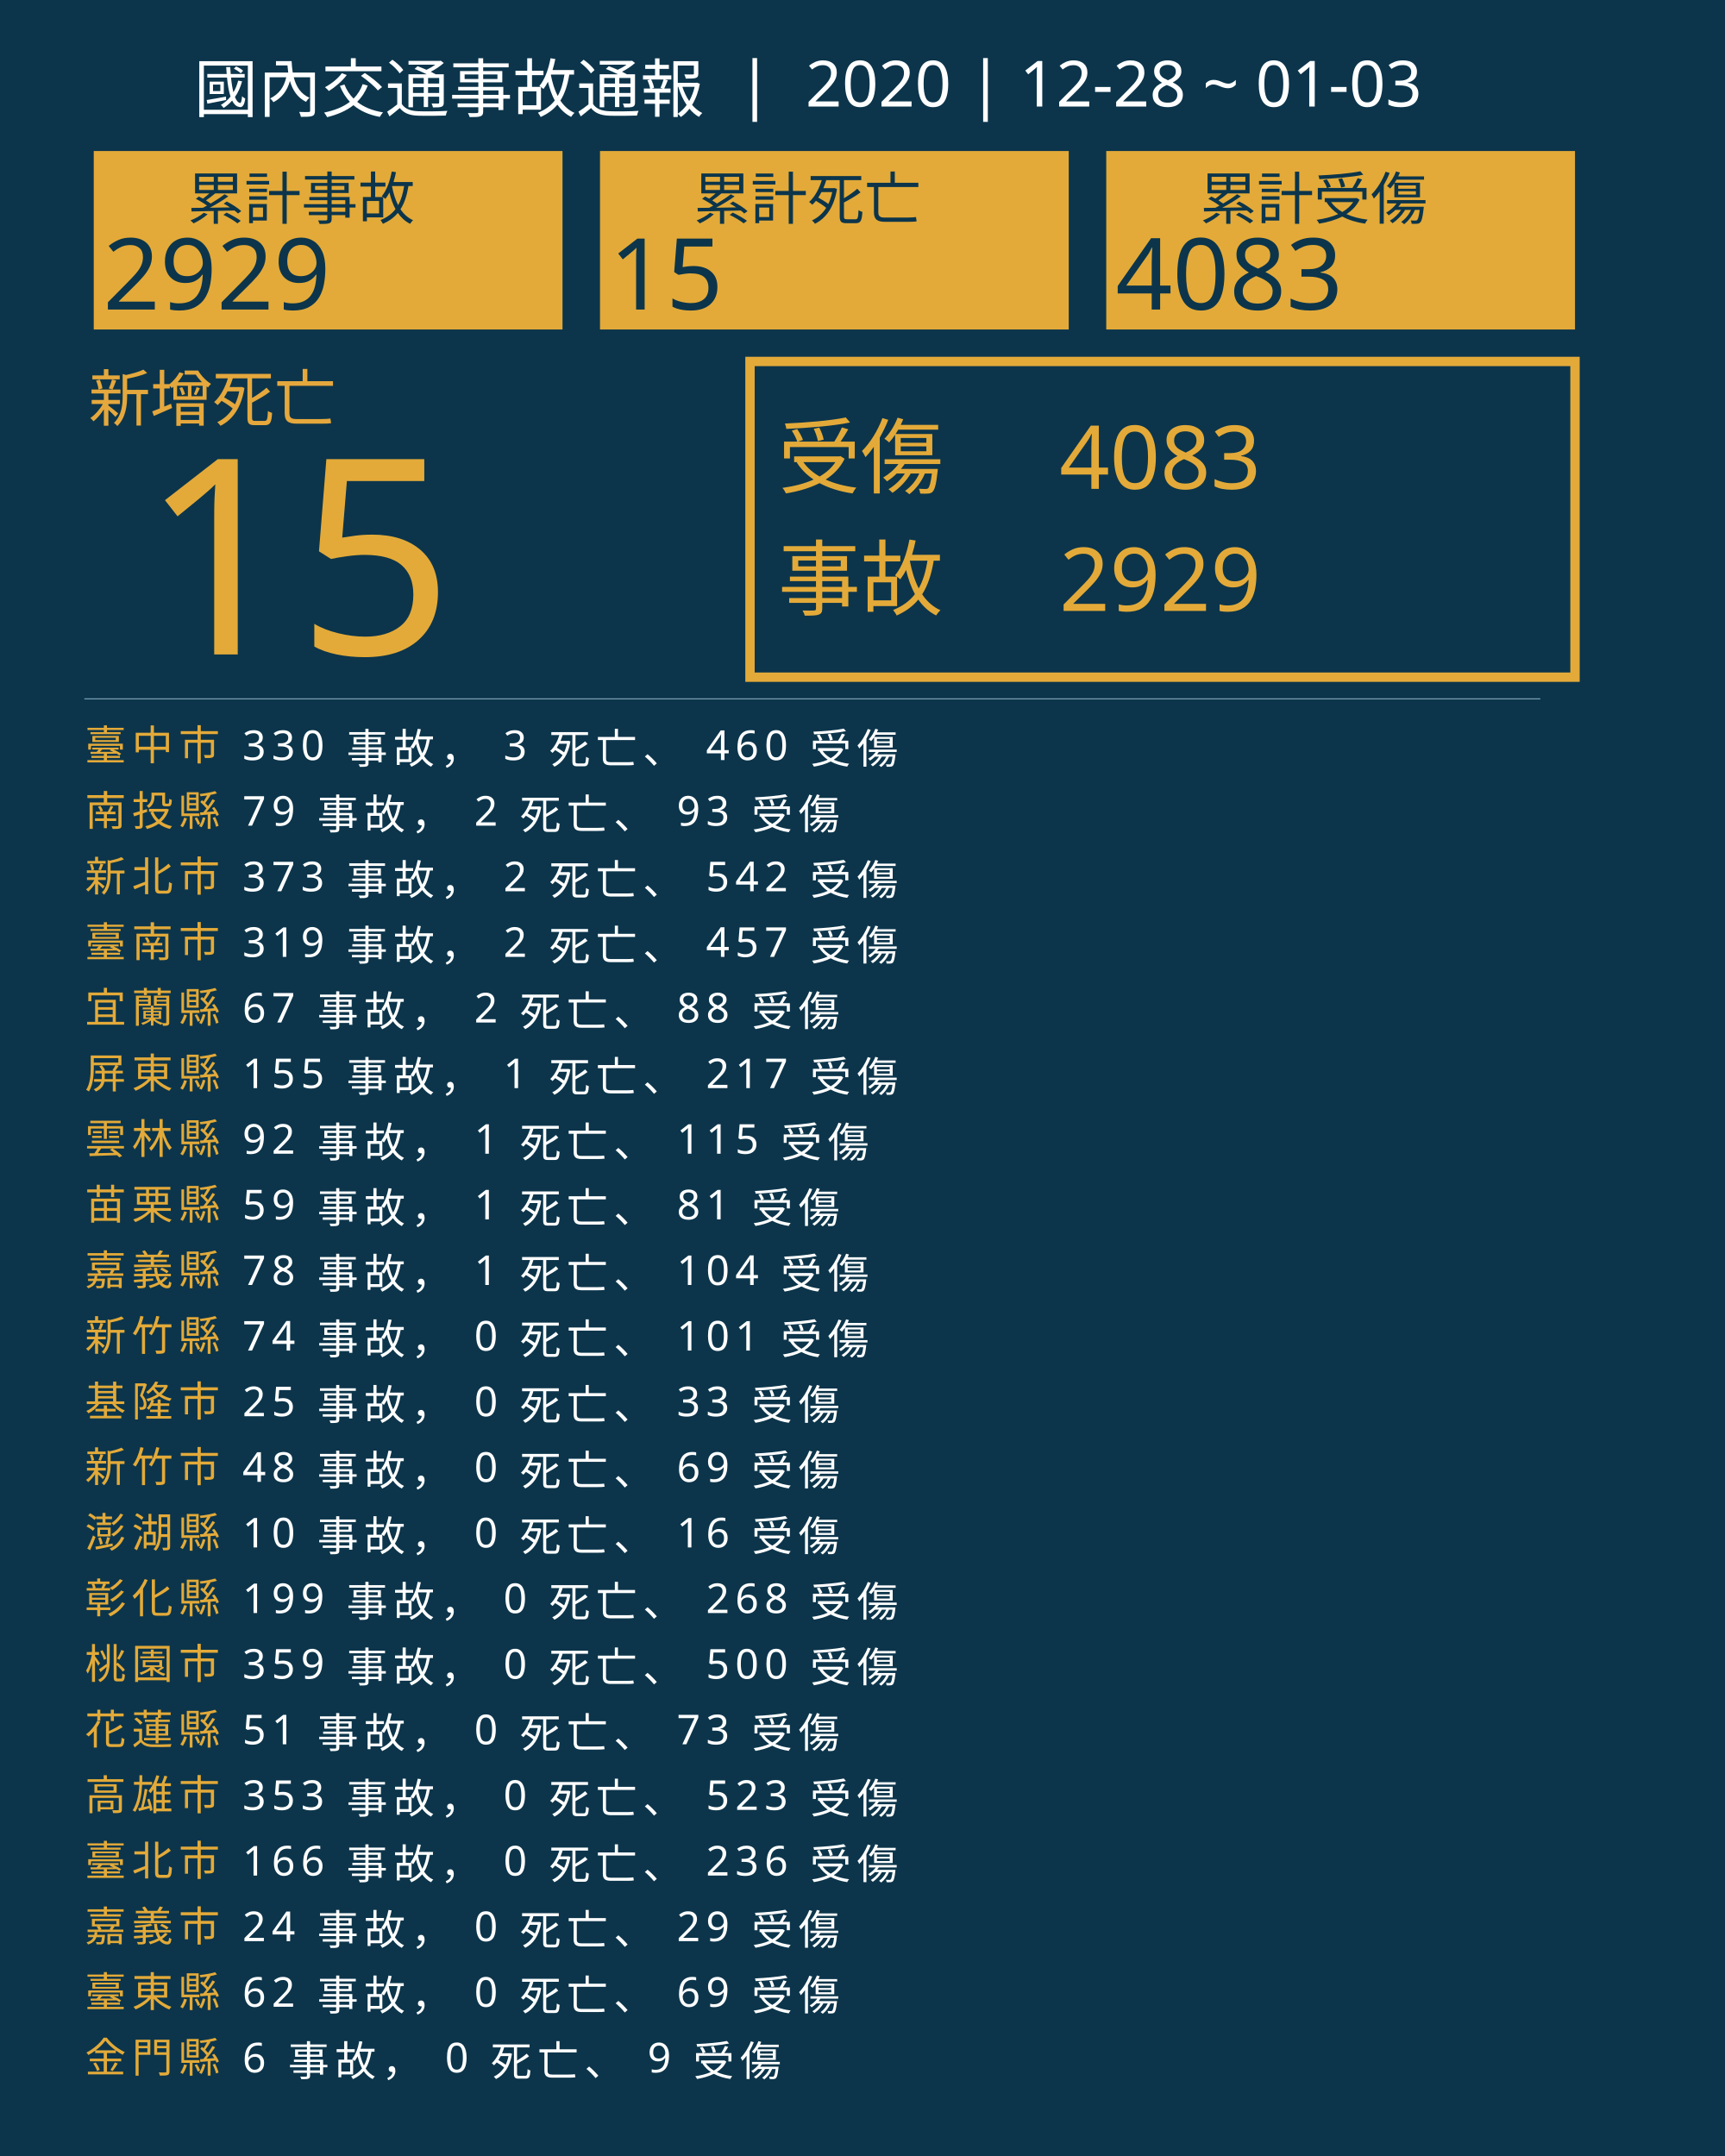
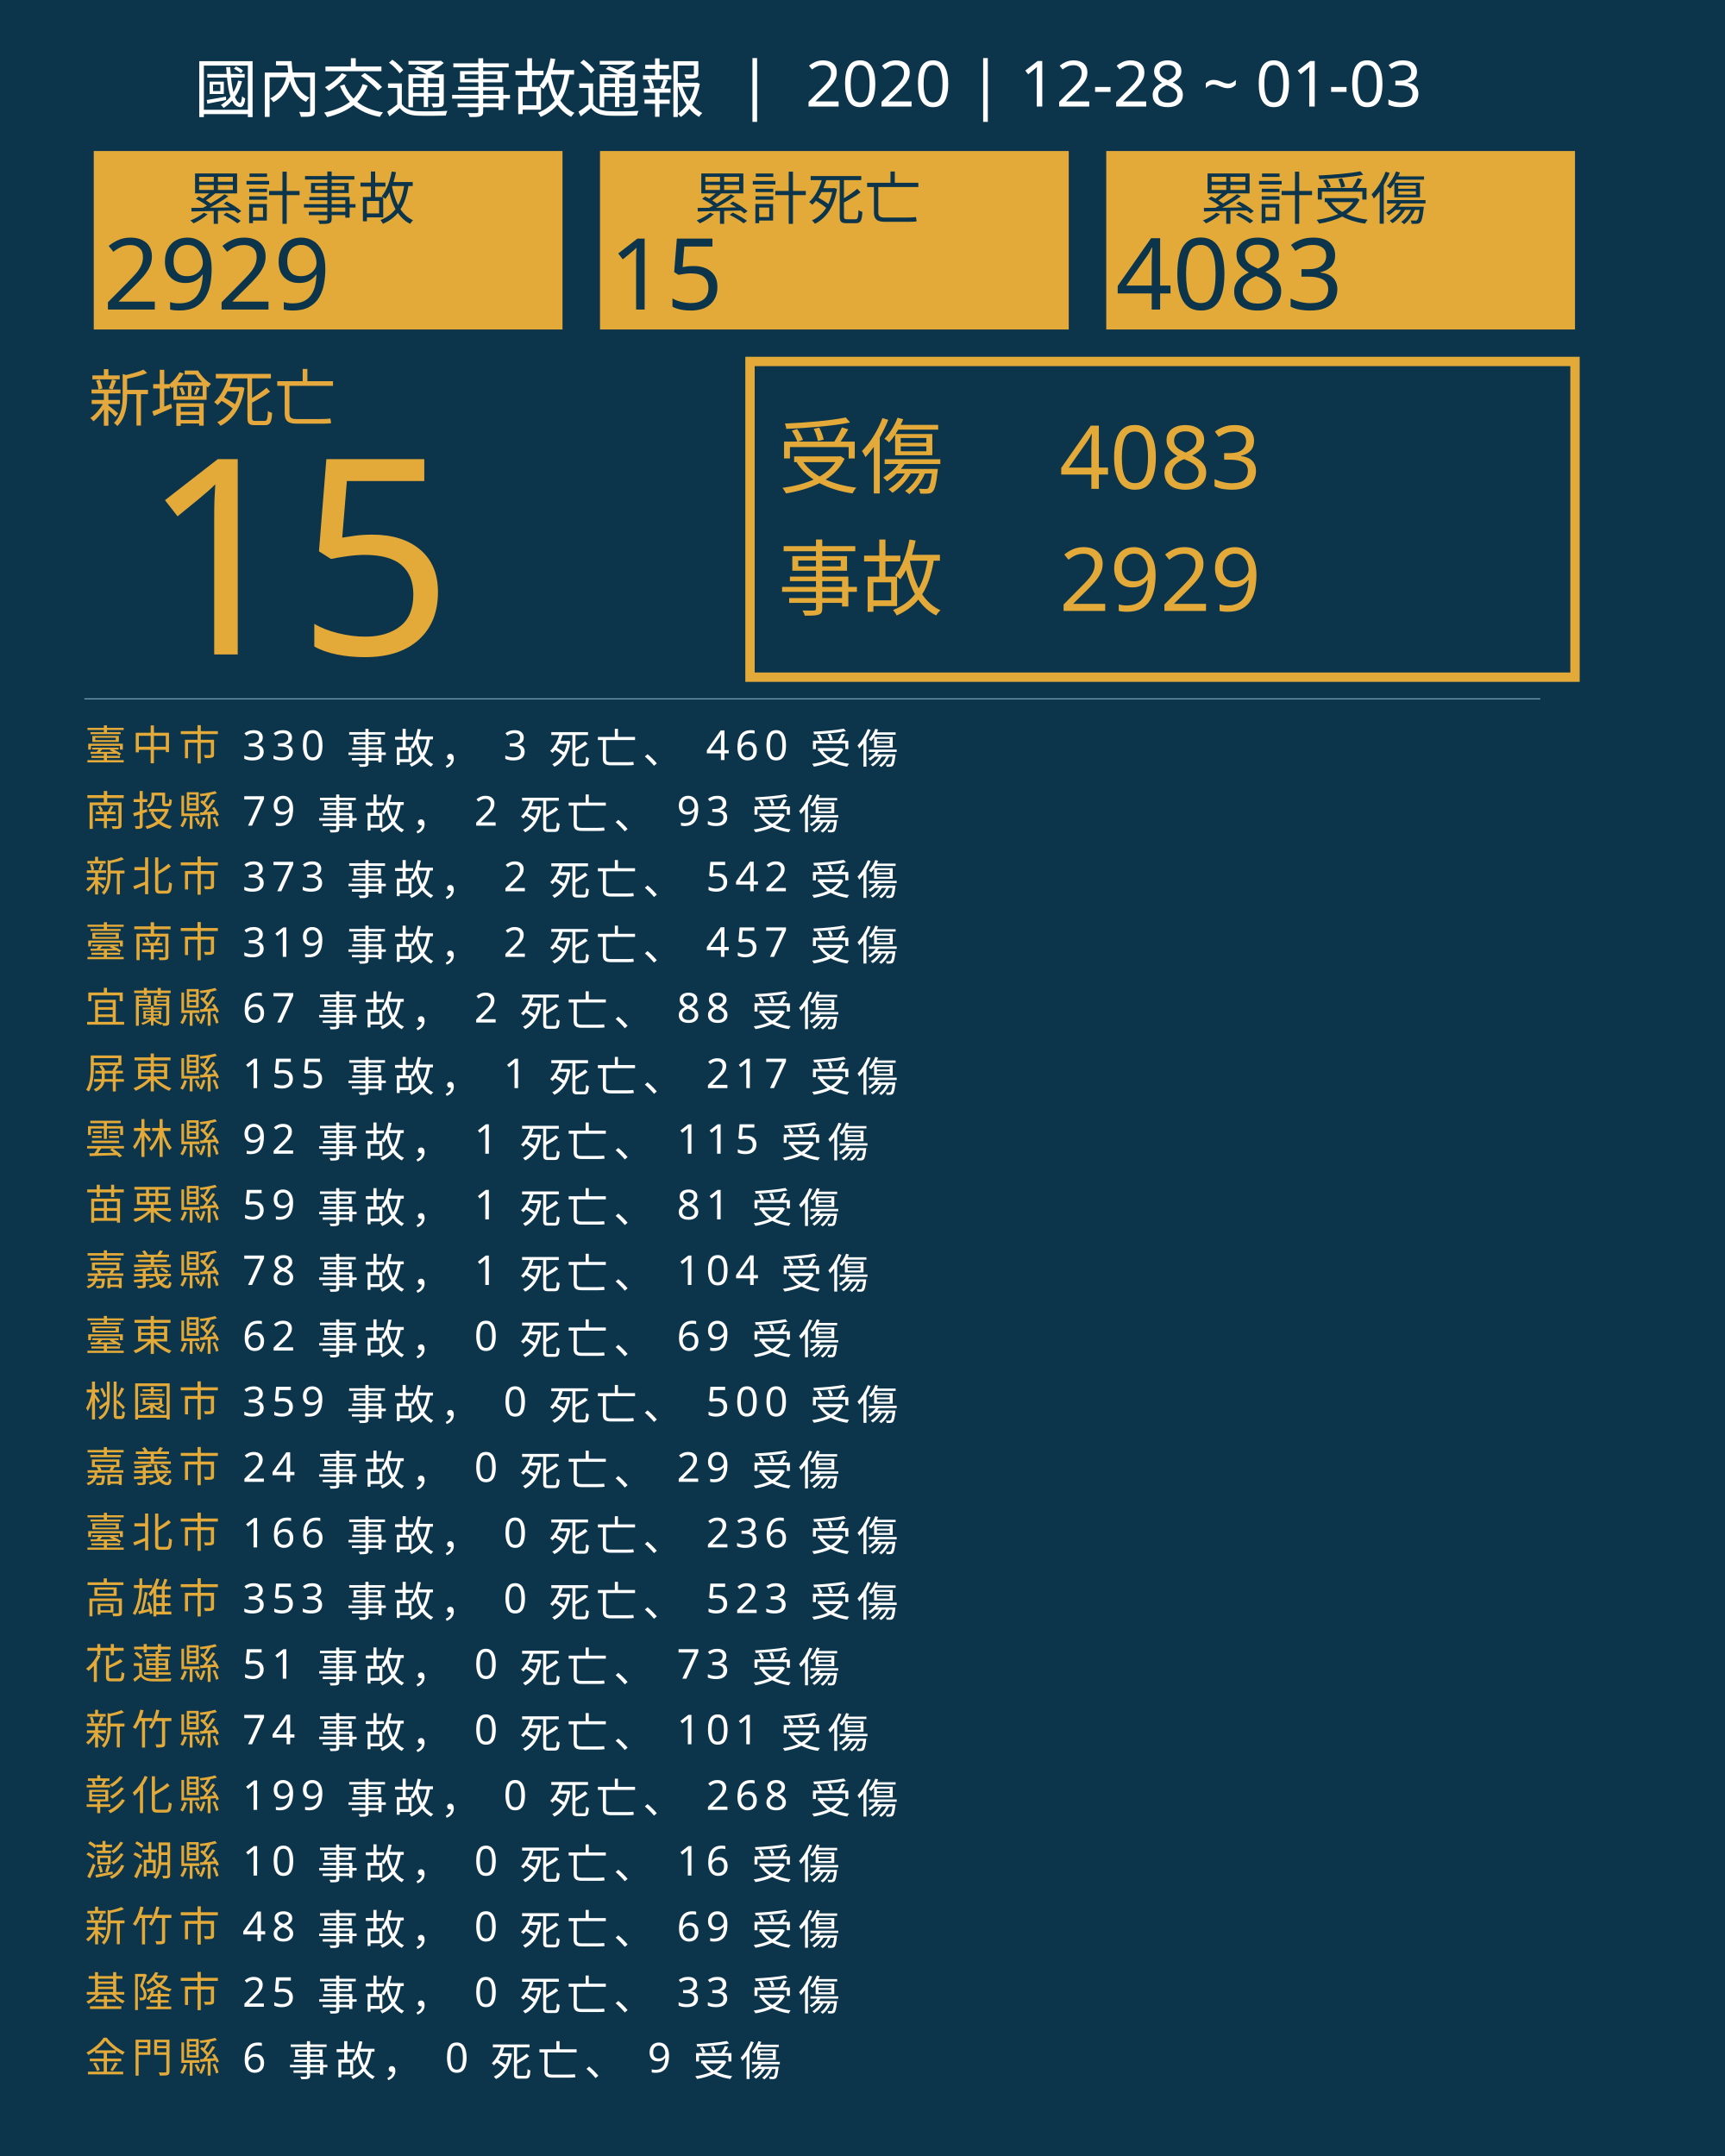
<svg xmlns="http://www.w3.org/2000/svg" version="1.1" id="圖層_1" x="0px" y="0px" viewBox="0 0 1840 2300" style="enable-background:new 0 0 1840 2300;" xml:space="preserve">
  <style type="text/css">
	.st0{fill:#0C354B;}
	.st1{fill:#E5A83D;}
	.st2{font-family:'NotoSansCJKtc-Bold-B5pc-H';}
	.st3{font-size:66px;}
	.st4{fill:#E3AA39;}
	.st5{font-family:'Arial-BoldMT';}
	.st6{font-size:291.776px;}
	.st7{fill:none;stroke:#E3AA39;stroke-miterlimit:10;stroke-width:10;}
	.st8{font-family:'NotoSansCJKtc-Light-B5pc-H';}
	.st9{font-size:88px;}
	.st10{font-family:'NotoSansCJKtc-Medium-B5pc-H';}
	.st11{font-size:94px;}
	.st12{fill:none;stroke:#8AAFC1;stroke-miterlimit:10;}
	.st13{font-size:60.649px;}
	.st14{font-size:106px;}
	.st15{fill:none;}
	.st16{font-size:44px;}
	.st17{letter-spacing:6;}
	.st18{fill:#FFFFFF;}
	.st19{letter-spacing:1;}
	.st20{font-size:68px;}
</style>
  <rect class="st0" width="1840" height="2300" />
  <text transform="matrix(1 0 0 1 94.5001 449.017)" class="st1 st2 st3">新增死亡</text>
  <g>
    <text transform="matrix(1 0 0 1 150 698.1412)" class="st4 st5 st6">15</text>
  </g>
  <g>
    <rect x="800" y="385.6" class="st7" width="880" height="336.8" />
    <g>
      <text transform="matrix(1 0 0 1 830 519.593)" class="st4 st8 st9">受傷</text>
      <text transform="matrix(1 0 0 1 1130 521.5084)" class="st4 st10 st11">4083</text>
      <text transform="matrix(1 0 0 1 1130 651.7274)" class="st4 st10 st11">2929</text>
      <text transform="matrix(1 0 0 1 830 649.4965)" class="st4 st8 st9">事故</text>
    </g>
  </g>
  <line class="st12" x1="90" y1="745.5" x2="1643" y2="745.5" />
  <g>
    <g>
      <rect x="100" y="161.1" class="st4" width="500" height="190.4" />
      <g>
        <text transform="matrix(1 0 0 1 200 233.9079)" class="st0 st10 st13">累計事故</text>
        <g>
          <text transform="matrix(1 0 0 1 110 330.2121)" class="st0 st5 st14">2929</text>
        </g>
      </g>
    </g>
    <g>
      <rect x="640" y="161.1" class="st4" width="500" height="190.4" />
      <g>
        <text transform="matrix(1 0 0 1 740 233.908)" class="st0 st10 st13">累計死亡</text>
        <g>
          <text transform="matrix(1 0 0 1 650 330.2122)" class="st0 st5 st14">15</text>
        </g>
      </g>
    </g>
    <g>
      <rect x="1180" y="161.1" class="st4" width="500" height="190.4" />
      <g>
        <text transform="matrix(1 0 0 1 1280 233.908)" class="st0 st10 st13">累計受傷</text>
        <g>
          <text transform="matrix(1 0 0 1 1190 330.2122)" class="st0 st5 st14">4083</text>
        </g>
      </g>
    </g>
  </g>
  <rect x="90.6" y="772.1" class="st15" width="1141.8" height="314.8" />
  <text transform="matrix(1 0 0 1 90.5591 810.7965)">
    <tspan x="0" y="0" class="st4 st10 st16 st17">臺中市</tspan>
    <tspan x="150.6" y="0" class="st18 st10 st16 st17"> 330 事故， 3 死亡、 460 受傷</tspan>
    <tspan x="0" y="70" class="st4 st10 st16 st17">南投縣</tspan>
    <tspan x="150.6" y="70" class="st18 st10 st16 st17"> 79 事故， 2 死亡、 93 受傷</tspan>
    <tspan x="0" y="140" class="st4 st10 st16 st17">新北市</tspan>
    <tspan x="150.6" y="140" class="st18 st10 st16 st17"> 373 事故， 2 死亡、 542 受傷</tspan>
    <tspan x="0" y="210" class="st4 st10 st16 st17">臺南市</tspan>
    <tspan x="150.6" y="210" class="st18 st10 st16 st17"> 319 事故， 2 死亡、 457 受傷</tspan>
    <tspan x="0" y="280" class="st4 st10 st16 st17">宜蘭縣</tspan>
    <tspan x="150.6" y="280" class="st18 st10 st16 st17"> 67 事故， 2 死亡、 88 受傷</tspan>
    <tspan x="0" y="350" class="st4 st10 st16 st17">屏東縣</tspan>
    <tspan x="150.6" y="350" class="st18 st10 st16 st17"> 155 事故， 1 死亡、 217 受傷</tspan>
    <tspan x="0" y="420" class="st4 st10 st16 st17">雲林縣</tspan>
    <tspan x="150.6" y="420" class="st18 st10 st16 st17"> 92 事故， 1 死亡、 115 受傷</tspan>
    <tspan x="0" y="490" class="st4 st10 st16 st17">苗栗縣</tspan>
    <tspan x="150.6" y="490" class="st18 st10 st16 st17"> 59 事故， 1 死亡、 81 受傷</tspan>
    <tspan x="0" y="560" class="st4 st10 st16 st17">嘉義縣</tspan>
    <tspan x="150.6" y="560" class="st18 st10 st16 st17"> 78 事故， 1 死亡、 104 受傷</tspan>
-     <tspan x="0" y="630" class="st4 st10 st16 st17">新竹縣</tspan>
-     <tspan x="150.6" y="630" class="st18 st10 st16 st17"> 74 事故， 0 死亡、 101 受傷</tspan>
-     <tspan x="0" y="700" class="st4 st10 st16 st17">基隆市</tspan>
-     <tspan x="150.6" y="700" class="st18 st10 st16 st17"> 25 事故， 0 死亡、 33 受傷</tspan>
-     <tspan x="0" y="770" class="st4 st10 st16 st17">新竹市</tspan>
-     <tspan x="150.6" y="770" class="st18 st10 st16 st17"> 48 事故， 0 死亡、 69 受傷</tspan>
-     <tspan x="0" y="840" class="st4 st10 st16 st17">澎湖縣</tspan>
-     <tspan x="150.6" y="840" class="st18 st10 st16 st17"> 10 事故， 0 死亡、 16 受傷</tspan>
-     <tspan x="0" y="910" class="st4 st10 st16 st17">彰化縣</tspan>
-     <tspan x="150.6" y="910" class="st18 st10 st16 st17"> 199 事故， 0 死亡、 268 受傷</tspan>
-     <tspan x="0" y="980" class="st4 st10 st16 st17">桃園市</tspan>
-     <tspan x="150.6" y="980" class="st18 st10 st16 st17"> 359 事故， 0 死亡、 500 受傷</tspan>
-     <tspan x="0" y="1050" class="st4 st10 st16 st17">花蓮縣</tspan>
-     <tspan x="150.6" y="1050" class="st18 st10 st16 st17"> 51 事故， 0 死亡、 73 受傷</tspan>
-     <tspan x="0" y="1120" class="st4 st10 st16 st17">高雄市</tspan>
-     <tspan x="150.6" y="1120" class="st18 st10 st16 st17"> 353 事故， 0 死亡、 523 受傷</tspan>
-     <tspan x="0" y="1190" class="st4 st10 st16 st17">臺北市</tspan>
-     <tspan x="150.6" y="1190" class="st18 st10 st16 st17"> 166 事故， 0 死亡、 236 受傷</tspan>
-     <tspan x="0" y="1260" class="st4 st10 st16 st17">嘉義市</tspan>
-     <tspan x="150.6" y="1260" class="st18 st10 st16 st17"> 24 事故， 0 死亡、 29 受傷</tspan>
-     <tspan x="0" y="1330" class="st4 st10 st16 st17">臺東縣</tspan>
-     <tspan x="150.6" y="1330" class="st18 st10 st16 st17"> 62 事故， 0 死亡、 69 受傷</tspan>
+     <tspan x="0" y="630" class="st4 st10 st16 st17">臺東縣</tspan>
+     <tspan x="150.6" y="630" class="st18 st10 st16 st17"> 62 事故， 0 死亡、 69 受傷</tspan>
+     <tspan x="0" y="700" class="st4 st10 st16 st17">桃園市</tspan>
+     <tspan x="150.6" y="700" class="st18 st10 st16 st17"> 359 事故， 0 死亡、 500 受傷</tspan>
+     <tspan x="0" y="770" class="st4 st10 st16 st17">嘉義市</tspan>
+     <tspan x="150.6" y="770" class="st18 st10 st16 st17"> 24 事故， 0 死亡、 29 受傷</tspan>
+     <tspan x="0" y="840" class="st4 st10 st16 st17">臺北市</tspan>
+     <tspan x="150.6" y="840" class="st18 st10 st16 st17"> 166 事故， 0 死亡、 236 受傷</tspan>
+     <tspan x="0" y="910" class="st4 st10 st16 st17">高雄市</tspan>
+     <tspan x="150.6" y="910" class="st18 st10 st16 st17"> 353 事故， 0 死亡、 523 受傷</tspan>
+     <tspan x="0" y="980" class="st4 st10 st16 st17">花蓮縣</tspan>
+     <tspan x="150.6" y="980" class="st18 st10 st16 st17"> 51 事故， 0 死亡、 73 受傷</tspan>
+     <tspan x="0" y="1050" class="st4 st10 st16 st17">新竹縣</tspan>
+     <tspan x="150.6" y="1050" class="st18 st10 st16 st17"> 74 事故， 0 死亡、 101 受傷</tspan>
+     <tspan x="0" y="1120" class="st4 st10 st16 st17">彰化縣</tspan>
+     <tspan x="150.6" y="1120" class="st18 st10 st16 st17"> 199 事故， 0 死亡、 268 受傷</tspan>
+     <tspan x="0" y="1190" class="st4 st10 st16 st17">澎湖縣</tspan>
+     <tspan x="150.6" y="1190" class="st18 st10 st16 st17"> 10 事故， 0 死亡、 16 受傷</tspan>
+     <tspan x="0" y="1260" class="st4 st10 st16 st17">新竹市</tspan>
+     <tspan x="150.6" y="1260" class="st18 st10 st16 st17"> 48 事故， 0 死亡、 69 受傷</tspan>
+     <tspan x="0" y="1330" class="st4 st10 st16 st17">基隆市</tspan>
+     <tspan x="150.6" y="1330" class="st18 st10 st16 st17"> 25 事故， 0 死亡、 33 受傷</tspan>
    <tspan x="0" y="1400" class="st4 st10 st16 st17">金門縣</tspan>
    <tspan x="150.6" y="1400" class="st18 st10 st16 st17"> 6 事故， 0 死亡、 9 受傷</tspan>
  </text>
  <text transform="matrix(1 0 0 1 207 119.2712)" class="st18 st8 st20">國內交通事故通報  |  2020 | 12-28 ~ 01-03</text>
</svg>
